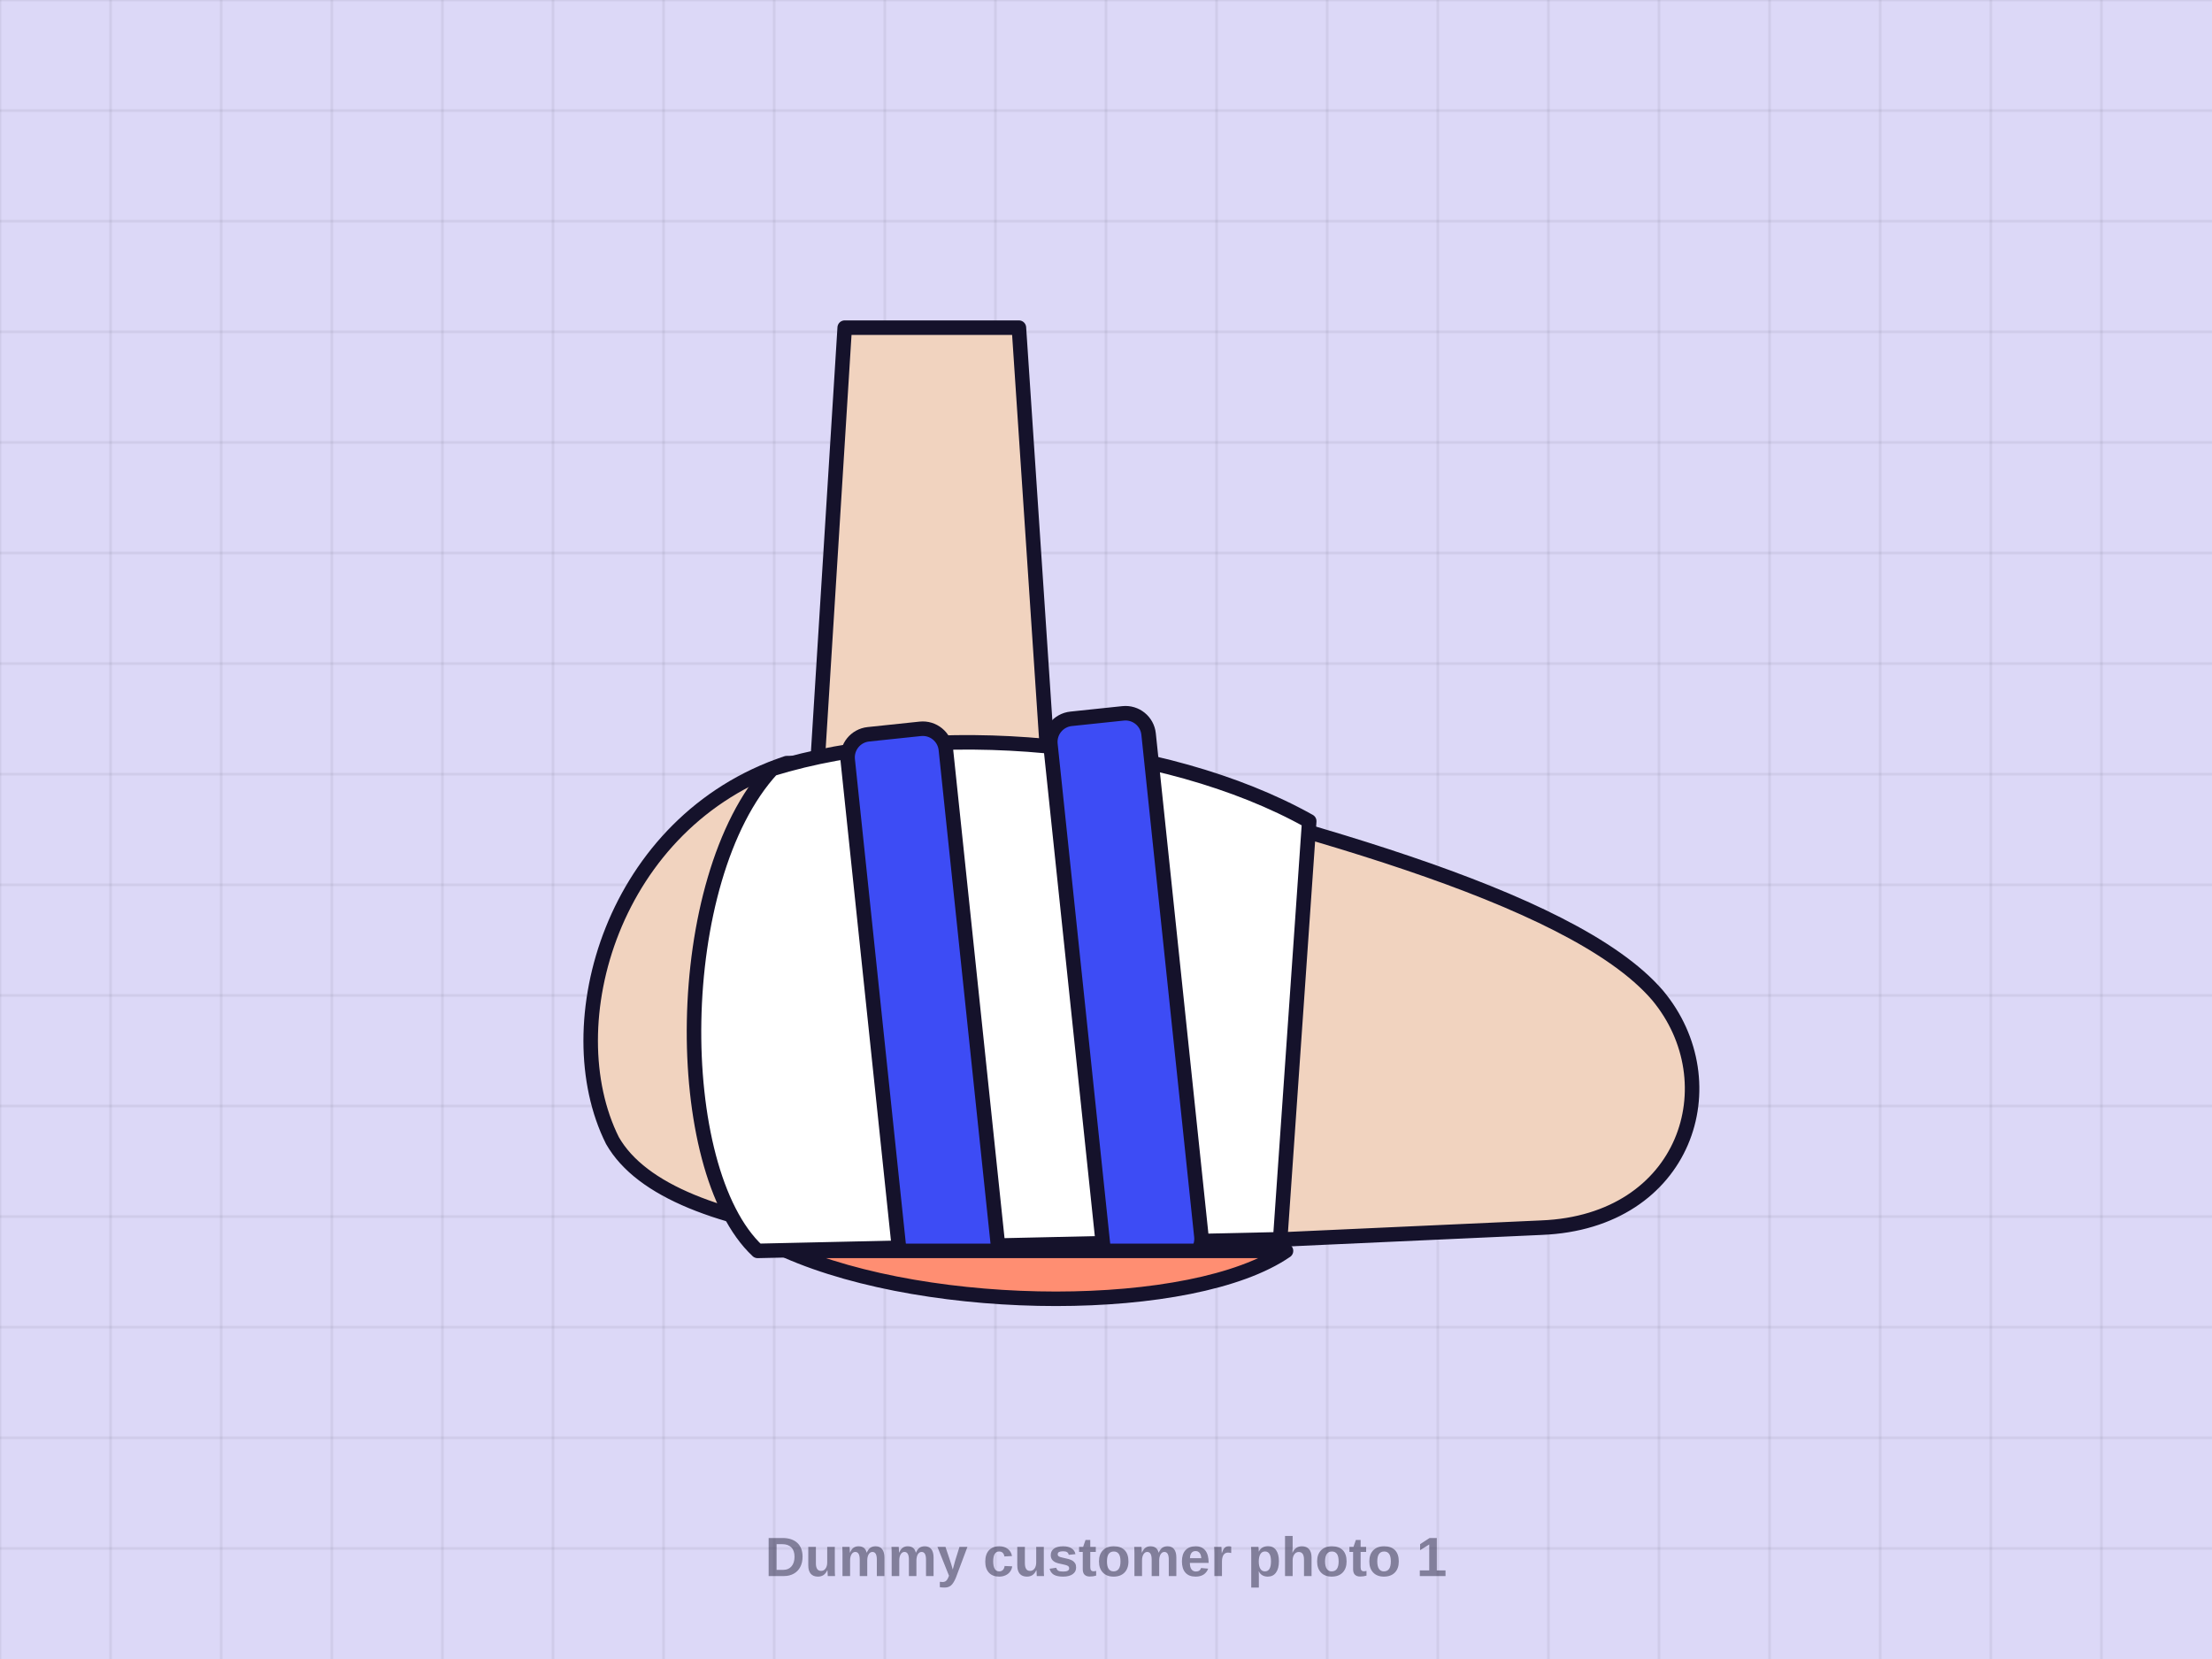
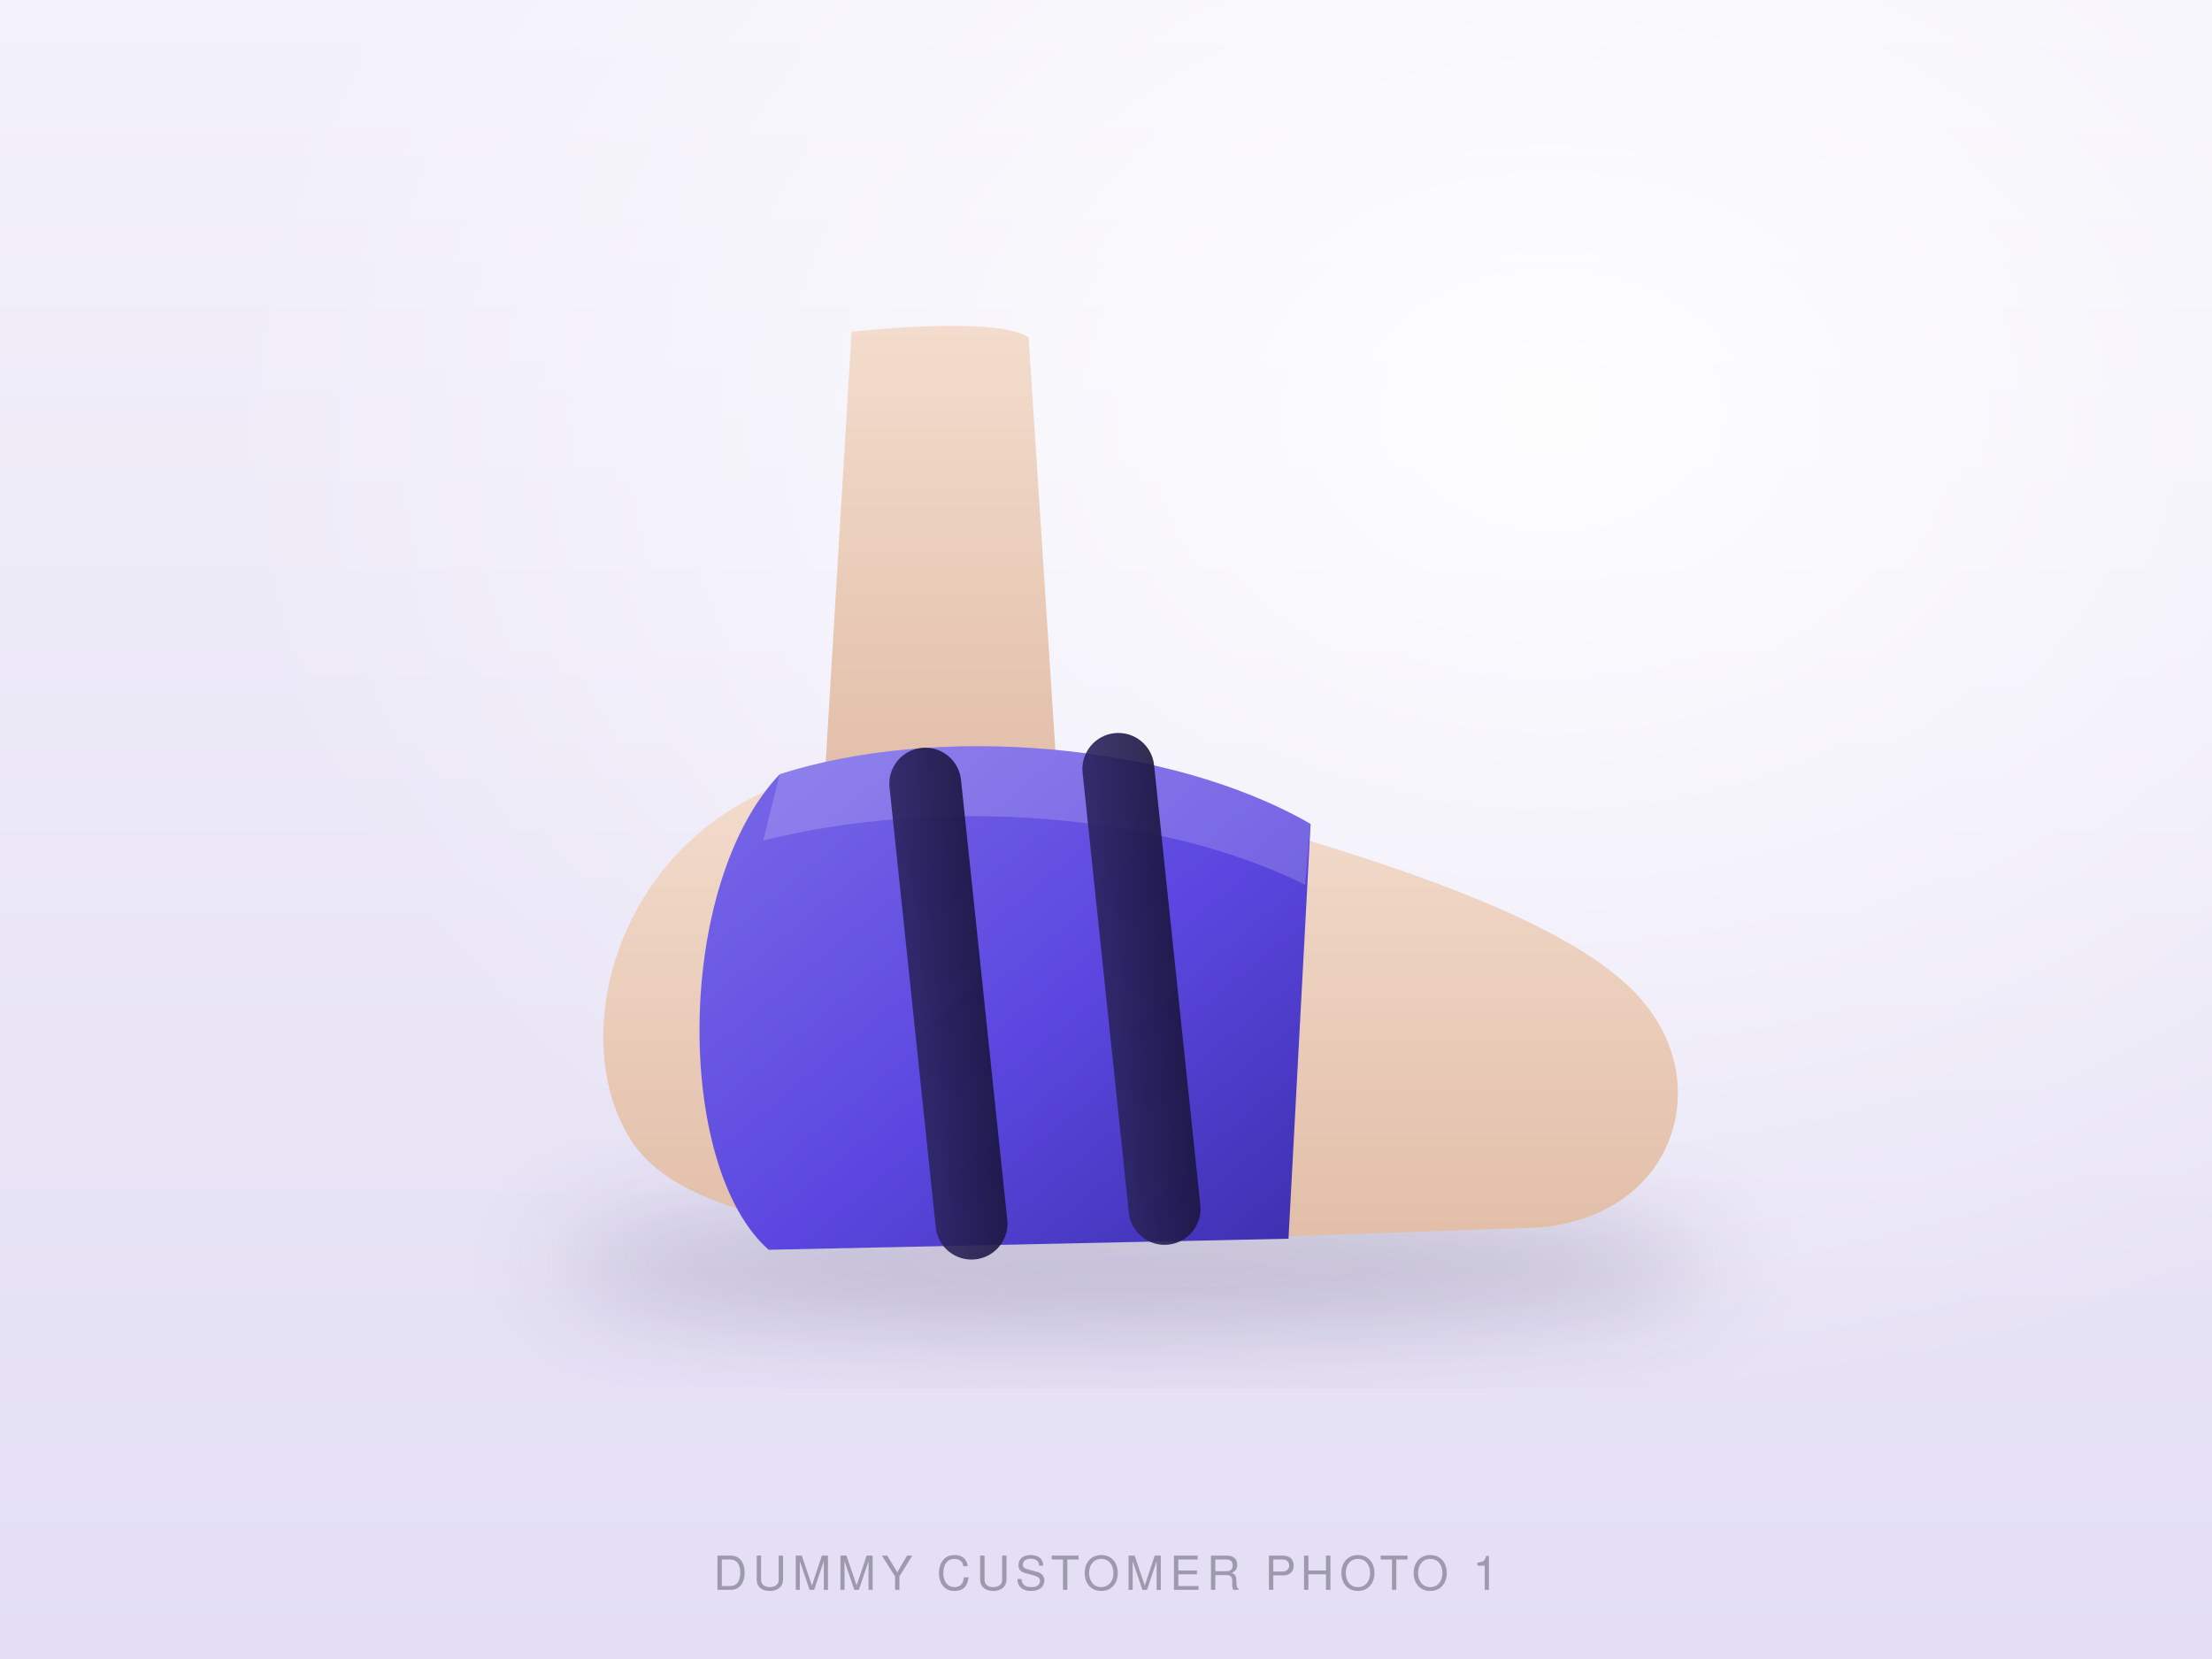
<svg xmlns="http://www.w3.org/2000/svg" viewBox="0 0 800 600" width="800" height="600">
-   <rect width="800" height="600" fill="#dcd8f7" />
-   <path d="M0 0V600" stroke="#15122b" stroke-opacity=".06" />
-   <path d="M40 0V600" stroke="#15122b" stroke-opacity=".06" />
-   <path d="M80 0V600" stroke="#15122b" stroke-opacity=".06" />
-   <path d="M120 0V600" stroke="#15122b" stroke-opacity=".06" />
-   <path d="M160 0V600" stroke="#15122b" stroke-opacity=".06" />
-   <path d="M200 0V600" stroke="#15122b" stroke-opacity=".06" />
-   <path d="M240 0V600" stroke="#15122b" stroke-opacity=".06" />
-   <path d="M280 0V600" stroke="#15122b" stroke-opacity=".06" />
-   <path d="M320 0V600" stroke="#15122b" stroke-opacity=".06" />
-   <path d="M360 0V600" stroke="#15122b" stroke-opacity=".06" />
-   <path d="M400 0V600" stroke="#15122b" stroke-opacity=".06" />
-   <path d="M440 0V600" stroke="#15122b" stroke-opacity=".06" />
-   <path d="M480 0V600" stroke="#15122b" stroke-opacity=".06" />
-   <path d="M520 0V600" stroke="#15122b" stroke-opacity=".06" />
-   <path d="M560 0V600" stroke="#15122b" stroke-opacity=".06" />
-   <path d="M600 0V600" stroke="#15122b" stroke-opacity=".06" />
-   <path d="M640 0V600" stroke="#15122b" stroke-opacity=".06" />
-   <path d="M680 0V600" stroke="#15122b" stroke-opacity=".06" />
-   <path d="M720 0V600" stroke="#15122b" stroke-opacity=".06" />
-   <path d="M760 0V600" stroke="#15122b" stroke-opacity=".06" />
-   <path d="M0 0H800" stroke="#15122b" stroke-opacity=".06" />
-   <path d="M0 40H800" stroke="#15122b" stroke-opacity=".06" />
-   <path d="M0 80H800" stroke="#15122b" stroke-opacity=".06" />
-   <path d="M0 120H800" stroke="#15122b" stroke-opacity=".06" />
-   <path d="M0 160H800" stroke="#15122b" stroke-opacity=".06" />
-   <path d="M0 200H800" stroke="#15122b" stroke-opacity=".06" />
-   <path d="M0 240H800" stroke="#15122b" stroke-opacity=".06" />
-   <path d="M0 280H800" stroke="#15122b" stroke-opacity=".06" />
-   <path d="M0 320H800" stroke="#15122b" stroke-opacity=".06" />
-   <path d="M0 360H800" stroke="#15122b" stroke-opacity=".06" />
-   <path d="M0 400H800" stroke="#15122b" stroke-opacity=".06" />
-   <path d="M0 440H800" stroke="#15122b" stroke-opacity=".06" />
-   <path d="M0 480H800" stroke="#15122b" stroke-opacity=".06" />
-   <path d="M0 520H800" stroke="#15122b" stroke-opacity=".06" />
-   <path d="M0 560H800" stroke="#15122b" stroke-opacity=".06" />
-   <g transform="translate(400 360) scale(1.05)" stroke="#15122b" stroke-width="5" stroke-linejoin="round">
-     <path d="M-90 -230 L-30 -230 L-20 -80 L-100 -70 Z" fill="#f1d3bf" />
-     <path d="M-110 -80 C-170 -60 -190 10 -170 50 C-150 85 -60 90 40 85 L150 80 C200 78 215 30 190 0 C160 -35 60 -60 -20 -80 Z" fill="#f1d3bf" />
-     <path d="M-115 -78 C-60 -95 20 -88 70 -60 L60 84 L-120 88 C-150 60 -150 -40 -115 -78 Z" fill="#ffffff" />
-     <rect x="-80" y="-98" width="34" height="190" rx="8" fill="#3d4cf5" transform="rotate(-6)" />
-     <rect x="-10" y="-96" width="34" height="190" rx="8" fill="#3d4cf5" transform="rotate(-6)" />
-     <path d="M-110 88 C-60 110 30 110 62 88 Z" fill="#ff8e72" />
+   <defs>
+     <linearGradient id="bgA" x1="0" y1="0" x2="1" y2="1">
+       <stop offset="0" stop-color="#ece8fb" />
+       <stop offset="1" stop-color="#fbe9e2" />
+     </linearGradient>
+     <linearGradient id="bgB" x1="0" y1="0" x2="0" y2="1">
+       <stop offset="0" stop-color="#f3f1fa" />
+       <stop offset="1" stop-color="#e3def4" />
+     </linearGradient>
+     <linearGradient id="bgC" x1="0" y1="0" x2="1" y2="1">
+       <stop offset="0" stop-color="#2a2348" />
+       <stop offset="1" stop-color="#14112a" />
+     </linearGradient>
+     <linearGradient id="skin" x1="0" y1="0" x2="0" y2="1">
+       <stop offset="0" stop-color="#f3dccd" />
+       <stop offset="1" stop-color="#e2bea8" />
+     </linearGradient>
+     <linearGradient id="wrap" x1="0" y1="0" x2="1" y2="1">
+       <stop offset="0" stop-color="#7a6ae8" />
+       <stop offset=".55" stop-color="#5b47e0" />
+       <stop offset="1" stop-color="#3d2fae" />
+     </linearGradient>
+     <linearGradient id="wrap2" x1="0" y1="0" x2="1" y2="1">
+       <stop offset="0" stop-color="#d9d4ea" />
+       <stop offset="1" stop-color="#a9a2c4" />
+     </linearGradient>
+     <linearGradient id="strap" x1="0" y1="0" x2="1" y2="0">
+       <stop offset="0" stop-color="#2b2460" />
+       <stop offset="1" stop-color="#1b1640" />
+     </linearGradient>
+     <radialGradient id="glow" cx=".7" cy=".25" r=".6">
+       <stop offset="0" stop-color="#ffffff" stop-opacity=".9" />
+       <stop offset="1" stop-color="#ffffff" stop-opacity="0" />
+     </radialGradient>
+     <filter id="soft" x="-50%" y="-50%" width="200%" height="200%">
+       <feGaussianBlur stdDeviation="18" />
+     </filter>
+     <filter id="softer" x="-50%" y="-50%" width="200%" height="200%">
+       <feGaussianBlur stdDeviation="40" />
+     </filter>
+   </defs>
+   <rect width="800" height="600" fill="url(#bgB)" />
+   <rect width="800" height="600" fill="url(#glow)" />
+   <g transform="translate(400 360) scale(1.0)">
+     <ellipse cx="10" cy="98" rx="210" ry="22" fill="#2a2150" opacity=".22" filter="url(#soft)" />
+     <path d="M-92 -240 C-92 -240 -40 -246 -28 -238 L-18 -84 L-102 -74 Z" fill="url(#skin)" />
+     <path d="M-112 -78 C-176 -58 -196 14 -172 52 C-150 88 -60 92 40 88 L156 84 C206 80 220 32 194 2 C164 -34 62 -60 -20 -82 Z" fill="url(#skin)" />
+     <path d="M-118 -80 C-62 -98 22 -92 74 -62 L66 88 L-122 92 C-156 62 -156 -40 -118 -80 Z" fill="url(#wrap)" />
+     <path d="M-118 -80 C-62 -98 22 -92 74 -62 L72 -40 C20 -66 -60 -72 -124 -56 Z" fill="#fff" opacity=".18" />
+     <rect x="-70" y="-96" width="26" height="186" rx="13" fill="url(#strap)" transform="rotate(-6)" opacity=".9" />
+     <rect x="0" y="-94" width="26" height="186" rx="13" fill="url(#strap)" transform="rotate(-6)" opacity=".9" />
  </g>
-   <text x="400.0" y="570" font-family="Arial,sans-serif" font-size="20" font-weight="700" fill="#15122b" fill-opacity=".45" text-anchor="middle">Dummy customer photo 1</text>
+   <text x="400.0" y="575" font-family="Helvetica,Arial,sans-serif" font-size="17" letter-spacing="2" fill="#1d1b2c" fill-opacity=".35" text-anchor="middle">DUMMY CUSTOMER PHOTO 1</text>
</svg>
